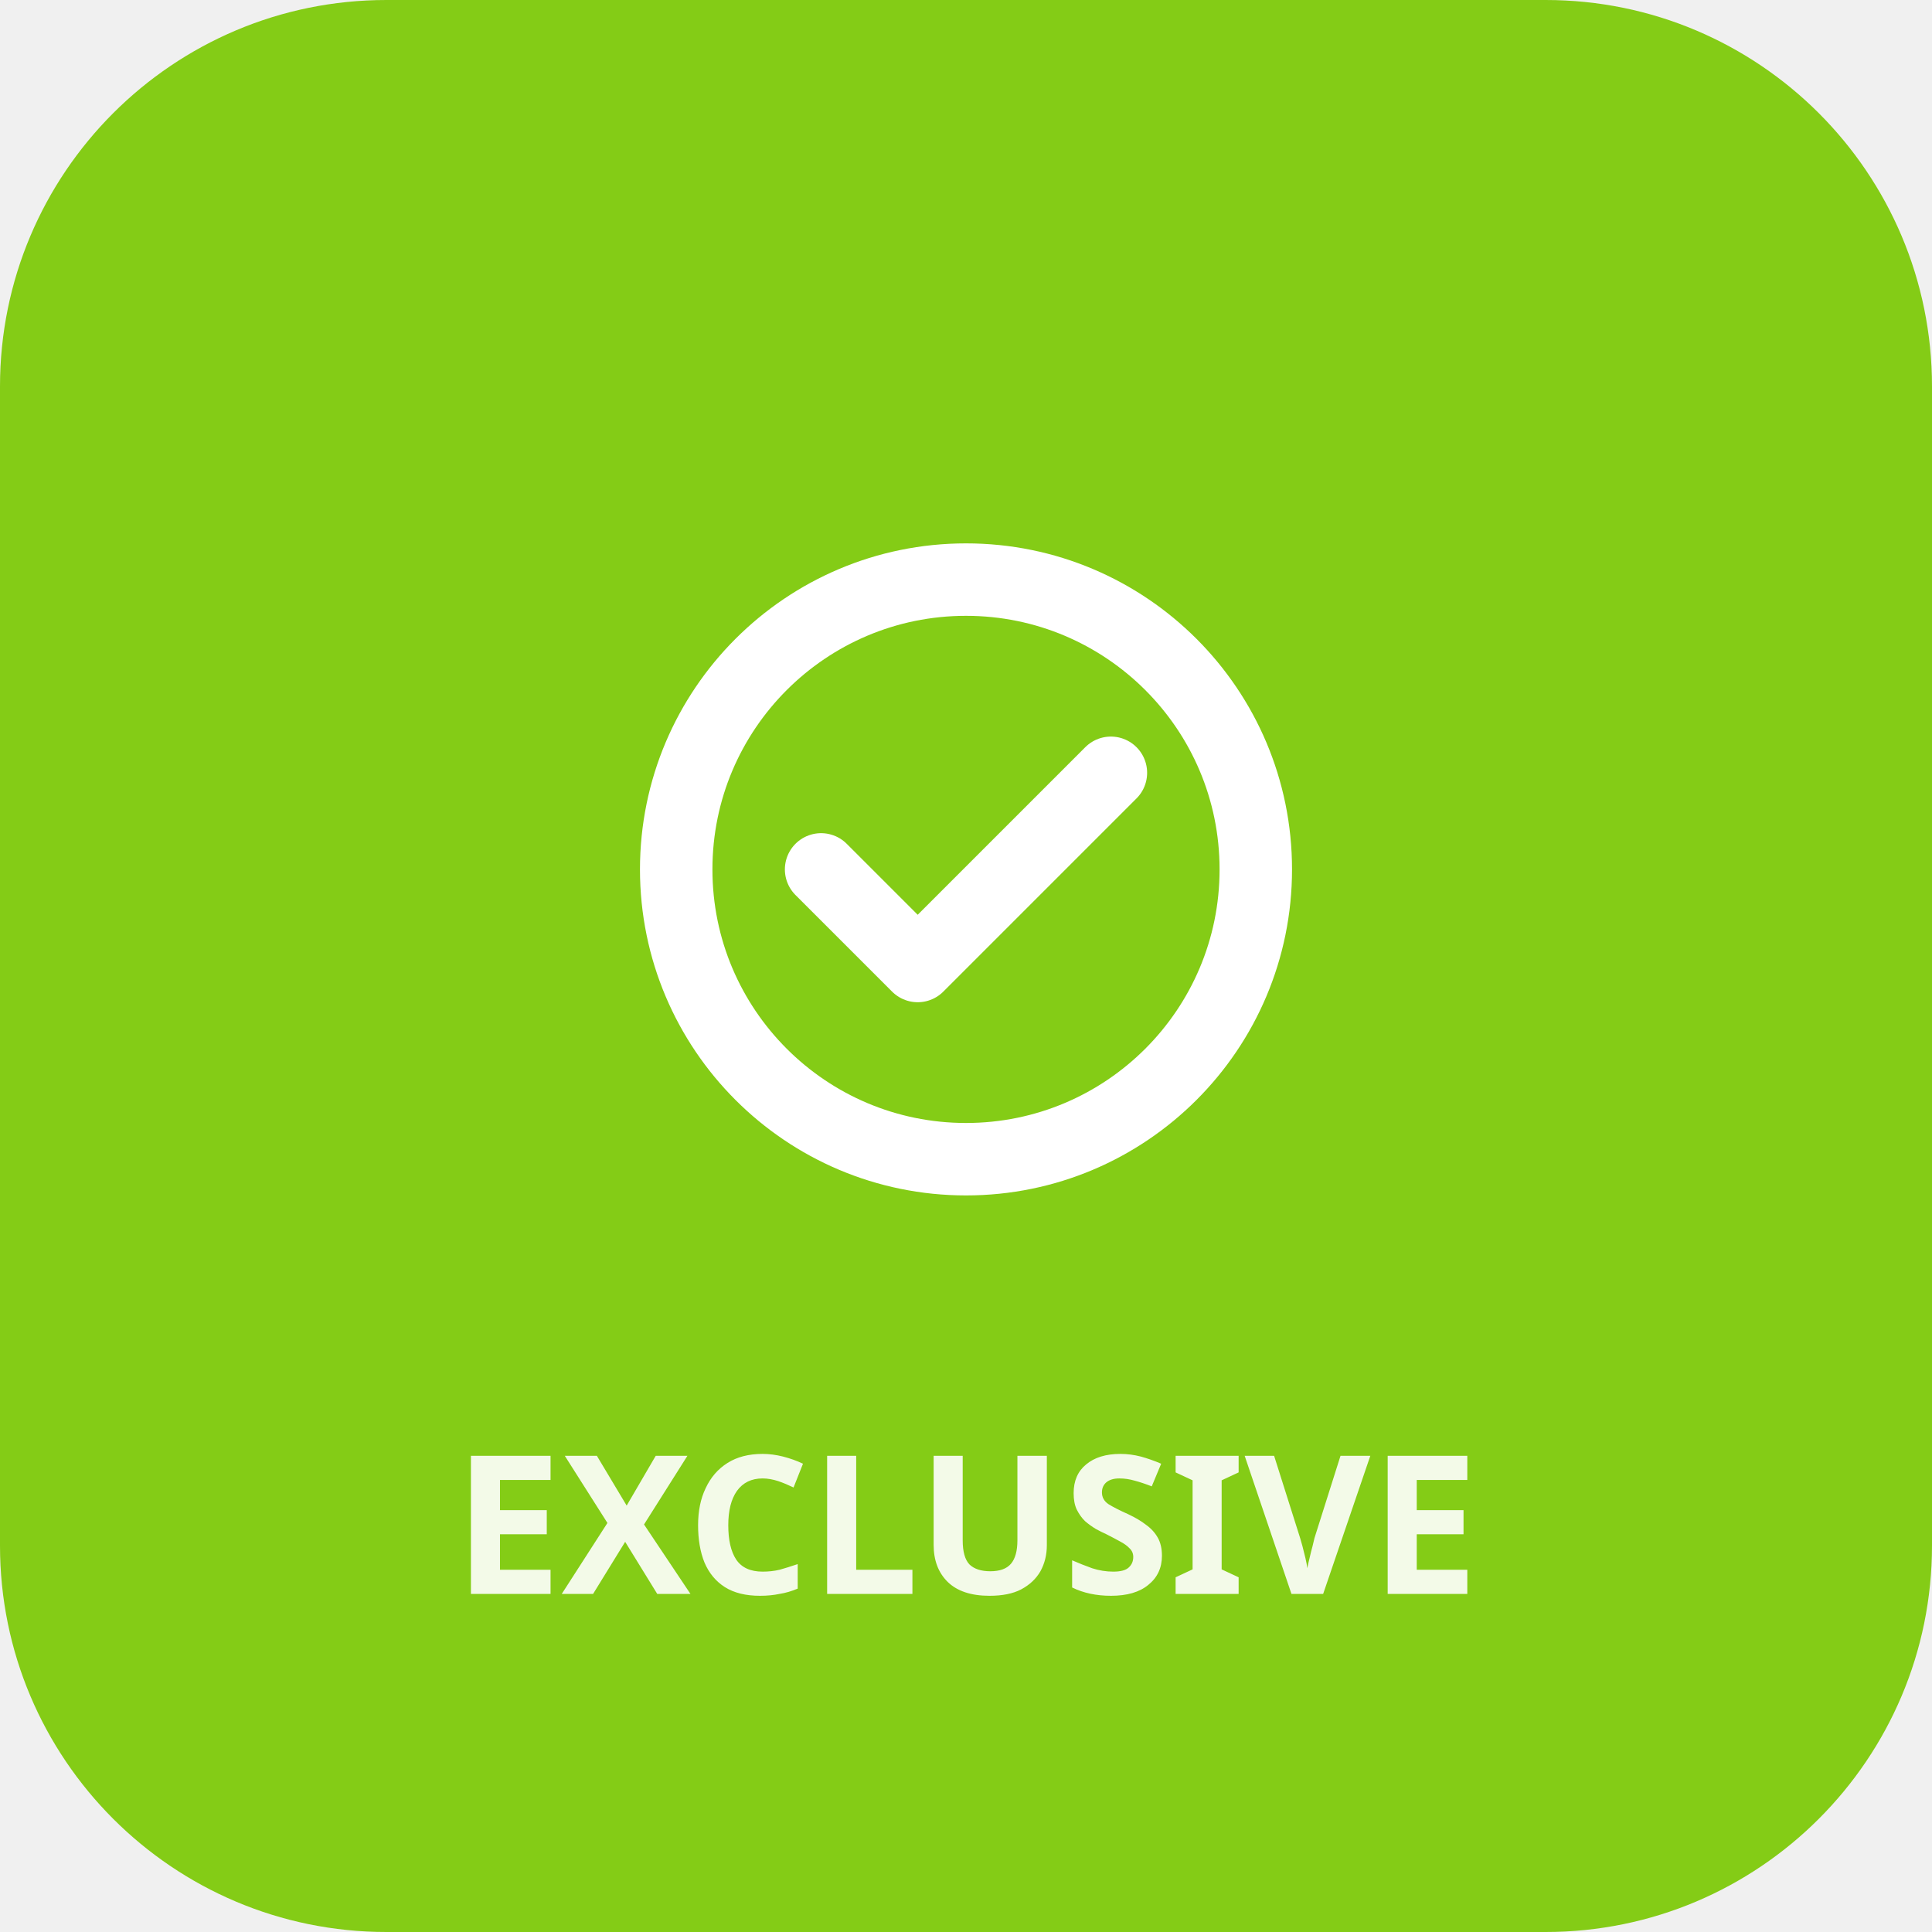
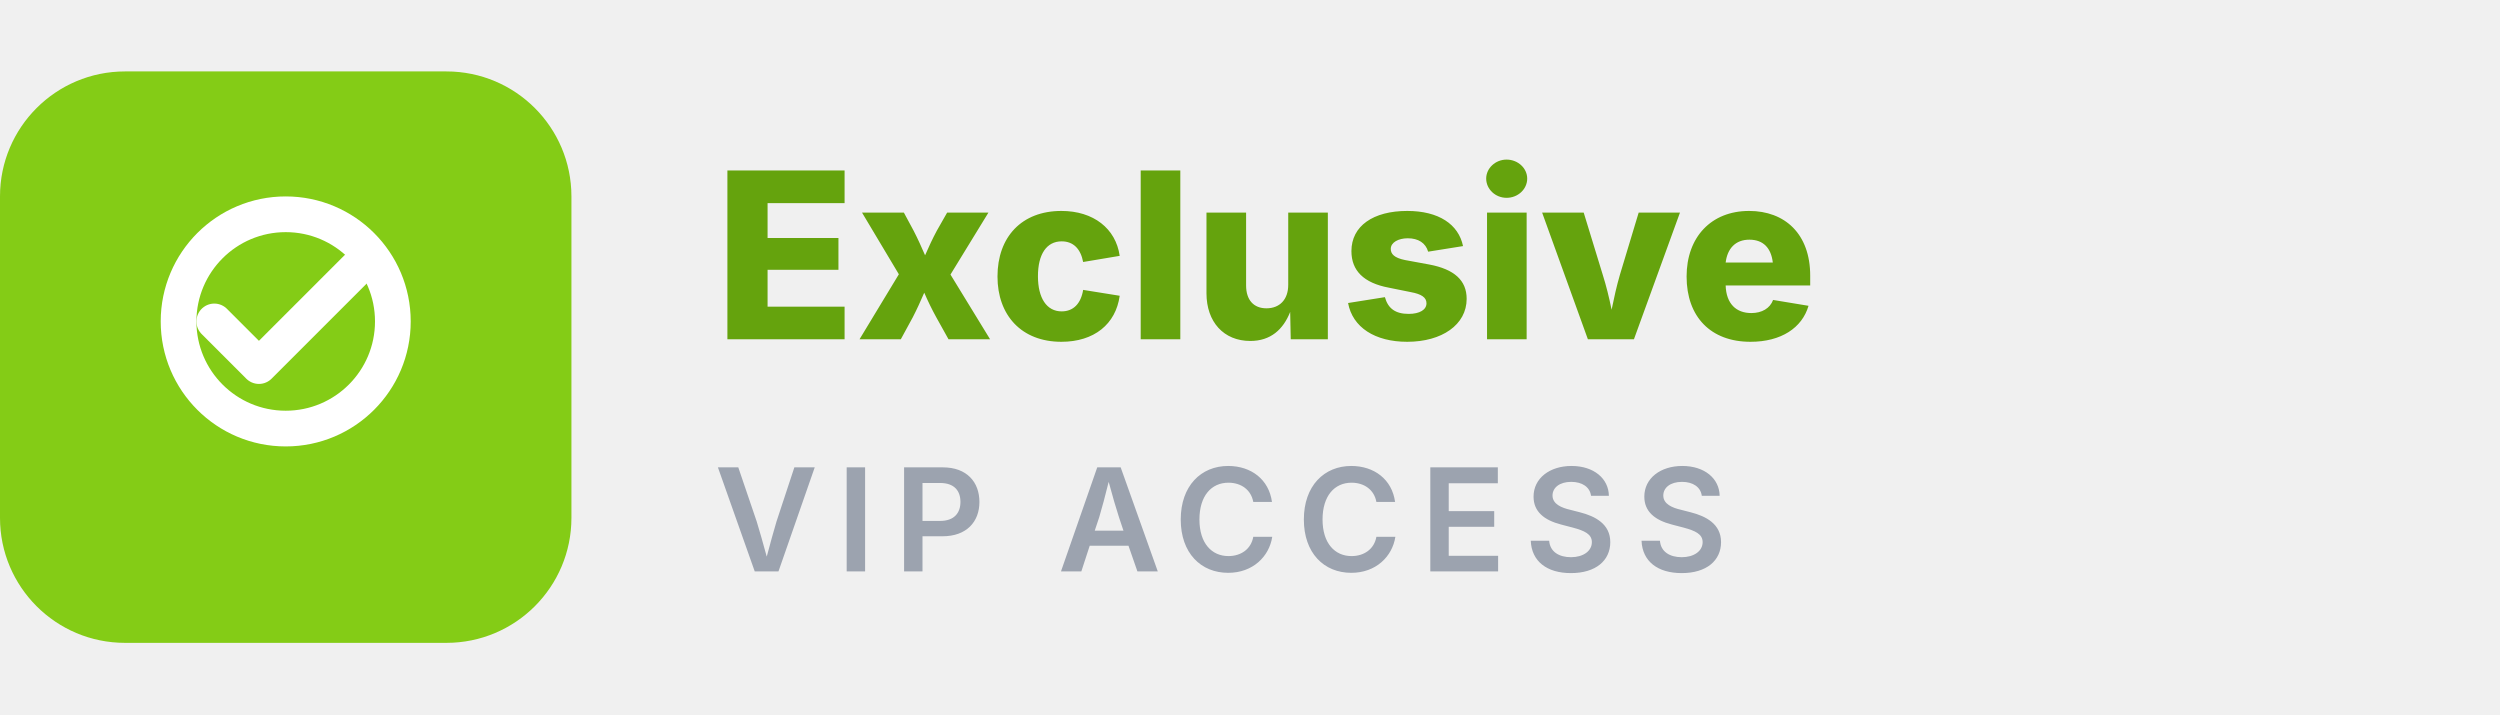
- <svg xmlns="http://www.w3.org/2000/svg" width="80" height="80" viewBox="0 0 80 80" fill="none">
-   <rect width="80" height="80" rx="16" fill="#84CC16" />
-   <circle cx="40" cy="36" r="12" stroke="white" stroke-width="3" fill="none" />
-   <path d="M34 36 L38 40 L46 32" stroke="white" stroke-width="3" stroke-linecap="round" stroke-linejoin="round" />
-   <text x="40" y="66" text-anchor="middle" font-family="system-ui" font-size="8" font-weight="700" fill="white" opacity="0.9">EXCLUSIVE</text>
+ <svg xmlns="http://www.w3.org/2000/svg" width="140" height="40" viewBox="0 0 140 40" fill="none">
+   <rect x="0" y="4" width="32" height="32" rx="7" fill="#84CC16" />
+   <circle cx="16" cy="18" r="6" stroke="white" stroke-width="2" fill="none" />
+   <path d="M12 18 L14.5 20.5 L20 15" stroke="white" stroke-width="2" stroke-linecap="round" stroke-linejoin="round" />
+   <text x="40" y="19" font-family="system-ui, -apple-system, sans-serif" font-size="13" font-weight="800" fill="#65A30D">Exclusive</text>
+   <text x="40" y="32" font-family="system-ui, -apple-system, sans-serif" font-size="8" font-weight="600" fill="#9CA3AF" letter-spacing="1">VIP ACCESS</text>
</svg>
